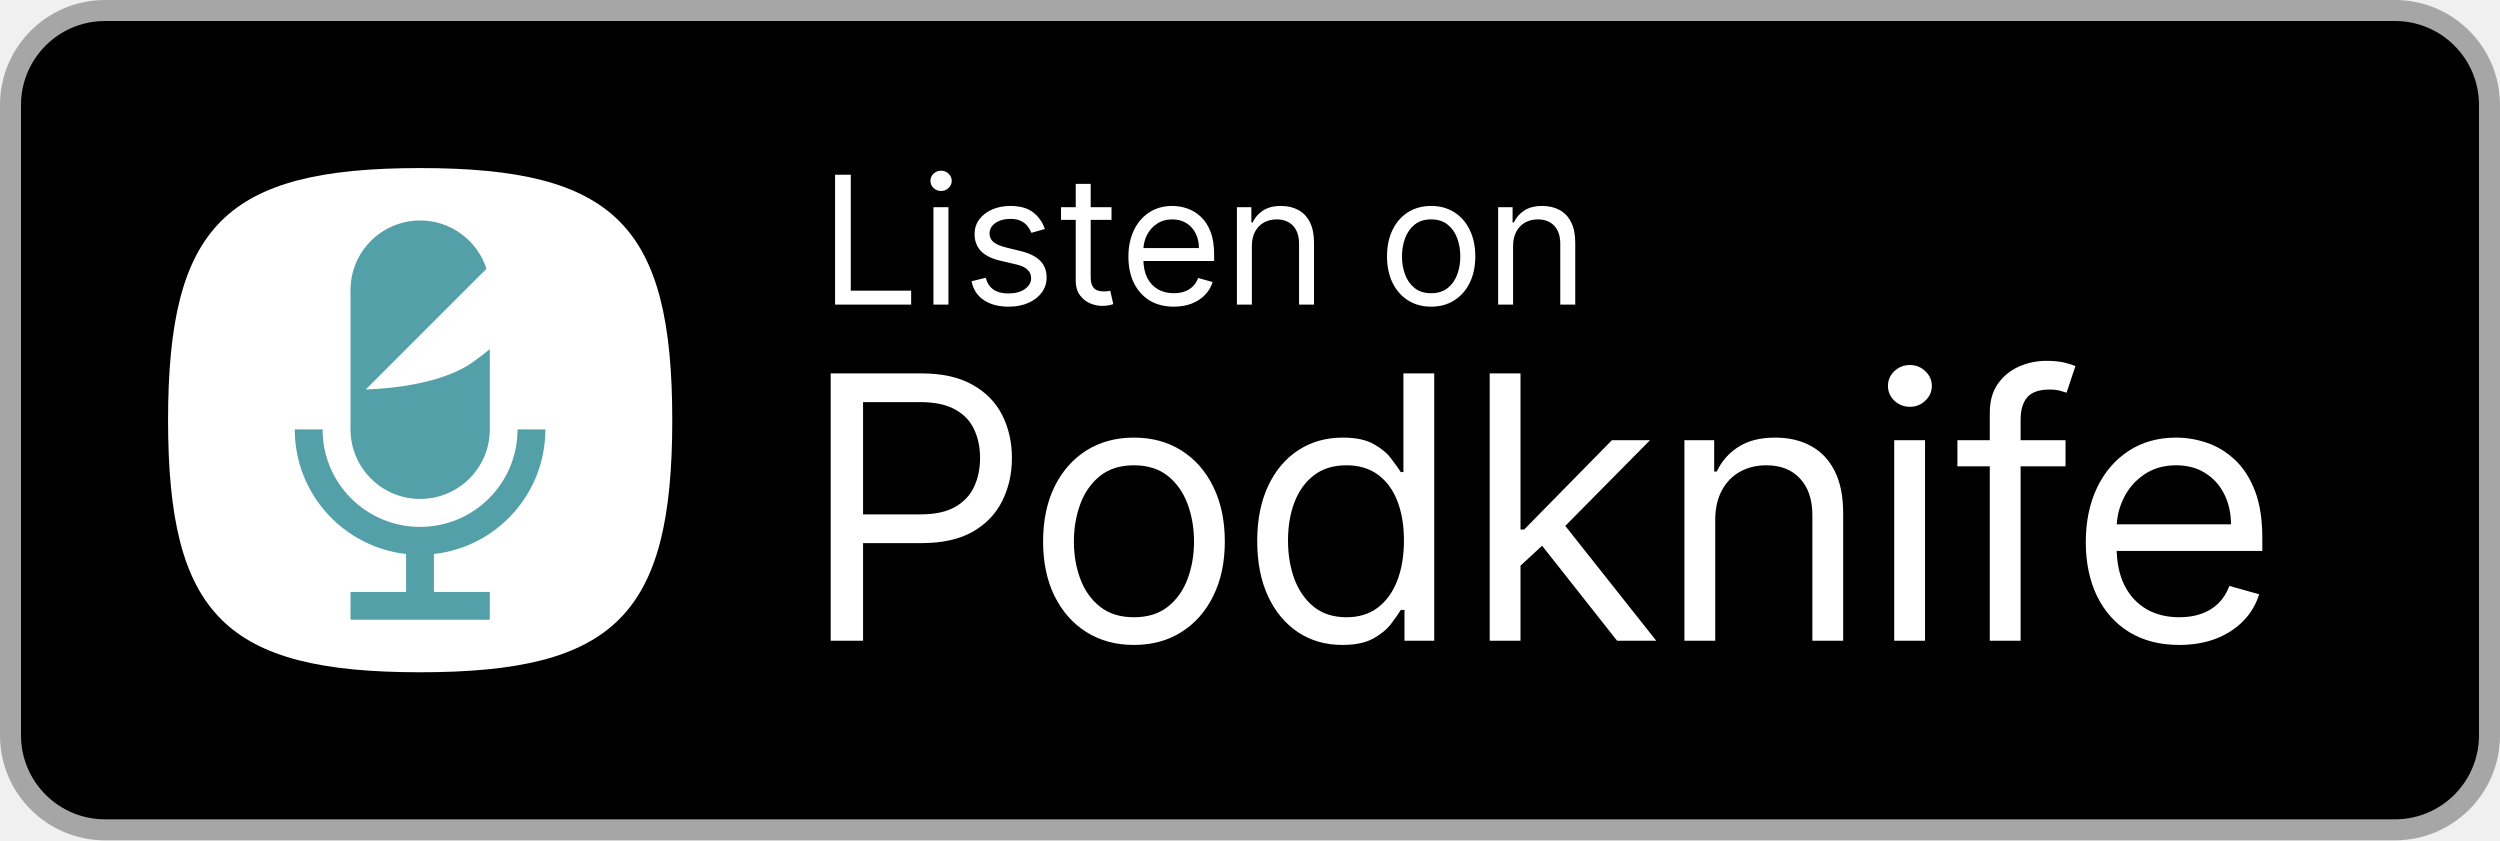
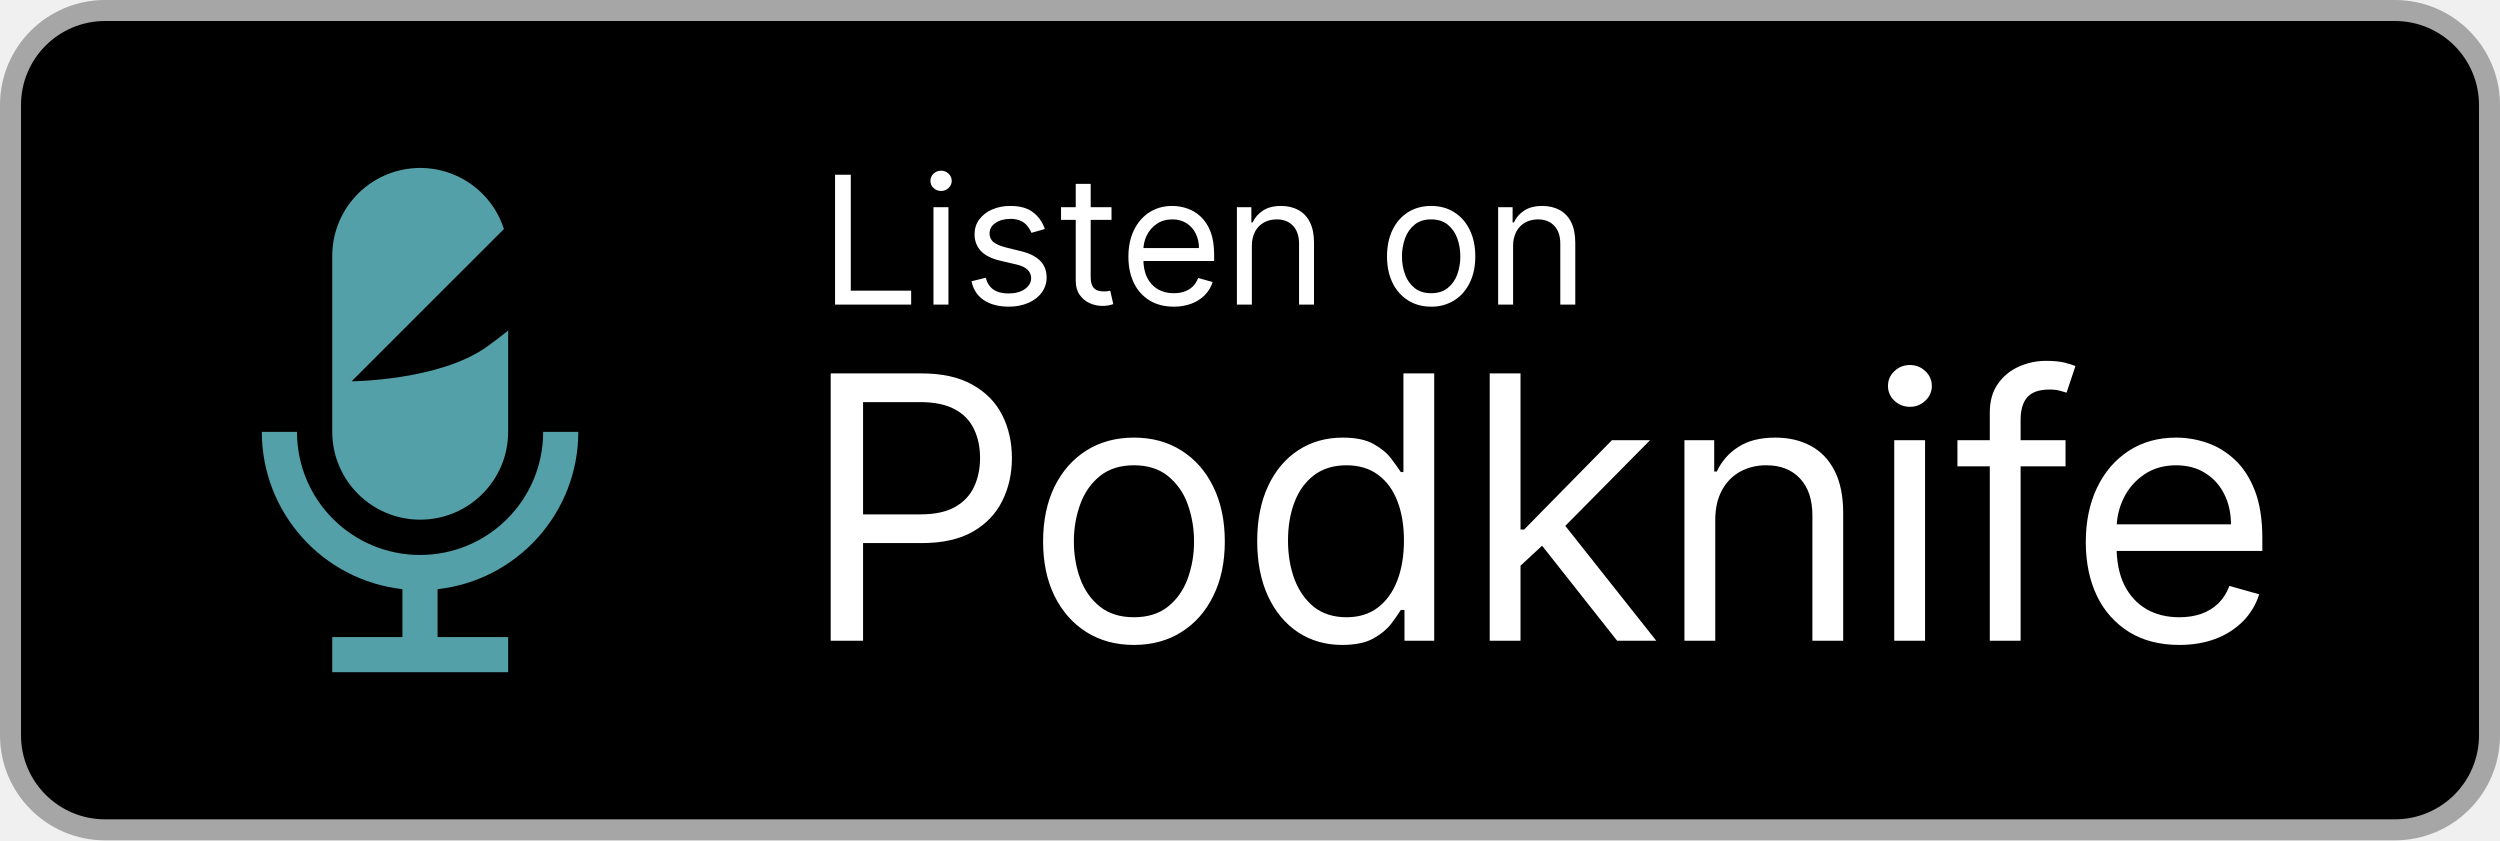
- <svg xmlns="http://www.w3.org/2000/svg" width="119" height="40" viewBox="0 0 119 40" fill="none">
-   <rect x="0.5" y="0.5" width="118" height="39" rx="4.5" fill="black" />
-   <path d="M10.525 29.475C8.685 27.635 8 24.635 8 20C8 15.365 8.685 12.365 10.525 10.525C12.365 8.685 15.365 8 20 8C24.635 8 27.635 8.685 29.475 10.525C31.315 12.365 32 15.365 32 20C32 24.635 31.315 27.635 29.475 29.475C27.635 31.315 24.635 32 20 32C15.365 32 12.365 31.315 10.525 29.475Z" fill="white" />
-   <path d="M19.335 26.37C16.35 26.04 14.03 23.51 14.03 20.44H15.355C15.355 23.005 17.43 25.08 19.995 25.08C22.56 25.08 24.635 23.005 24.635 20.44H25.96C25.96 23.51 23.64 26.04 20.655 26.37V28.175H19.33V26.37H19.335ZM23.155 12.795L17.415 18.535C17.415 18.535 20.69 18.51 22.48 17.255C22.75 17.065 23.035 16.85 23.315 16.62V20.44C23.315 22.27 21.83 23.75 20 23.75C18.17 23.75 16.685 22.265 16.685 20.44V13.805C16.685 11.975 18.175 10.495 20 10.495C21.475 10.495 22.725 11.46 23.155 12.79V12.795ZM23.315 29.5H16.685V28.175H23.315V29.5Z" fill="#54A0A8" />
-   <path d="M39.749 14.5V8.318H40.497V13.836H43.371V14.5H39.749ZM44.433 14.5V9.864H45.146V14.5H44.433ZM44.795 9.091C44.657 9.091 44.537 9.044 44.436 8.949C44.338 8.854 44.288 8.741 44.288 8.608C44.288 8.475 44.338 8.361 44.436 8.267C44.537 8.172 44.657 8.125 44.795 8.125C44.934 8.125 45.053 8.172 45.152 8.267C45.252 8.361 45.303 8.475 45.303 8.608C45.303 8.741 45.252 8.854 45.152 8.949C45.053 9.044 44.934 9.091 44.795 9.091ZM49.734 10.902L49.094 11.083C49.054 10.976 48.995 10.873 48.916 10.772C48.84 10.67 48.735 10.585 48.602 10.519C48.47 10.452 48.3 10.419 48.092 10.419C47.809 10.419 47.572 10.484 47.383 10.615C47.196 10.744 47.102 10.908 47.102 11.107C47.102 11.284 47.167 11.424 47.295 11.527C47.424 11.629 47.626 11.715 47.899 11.783L48.587 11.952C49.002 12.053 49.311 12.207 49.514 12.414C49.717 12.62 49.819 12.884 49.819 13.208C49.819 13.474 49.742 13.711 49.59 13.921C49.439 14.13 49.227 14.295 48.956 14.415C48.684 14.536 48.368 14.597 48.008 14.597C47.535 14.597 47.144 14.494 46.834 14.289C46.524 14.084 46.328 13.784 46.245 13.389L46.921 13.22C46.986 13.47 47.107 13.657 47.286 13.782C47.468 13.906 47.704 13.969 47.996 13.969C48.328 13.969 48.591 13.898 48.787 13.758C48.984 13.615 49.082 13.444 49.082 13.244C49.082 13.083 49.026 12.948 48.913 12.84C48.801 12.729 48.628 12.647 48.394 12.592L47.621 12.411C47.197 12.311 46.885 12.155 46.686 11.943C46.489 11.73 46.39 11.463 46.39 11.143C46.39 10.882 46.463 10.65 46.61 10.449C46.759 10.248 46.962 10.09 47.217 9.975C47.475 9.861 47.766 9.803 48.092 9.803C48.551 9.803 48.911 9.904 49.173 10.105C49.437 10.306 49.624 10.572 49.734 10.902ZM52.908 9.864V10.467H50.505V9.864H52.908ZM51.205 8.753H51.917V13.172C51.917 13.373 51.947 13.524 52.005 13.625C52.065 13.723 52.142 13.79 52.234 13.824C52.329 13.856 52.429 13.872 52.533 13.872C52.612 13.872 52.676 13.868 52.727 13.86C52.777 13.85 52.817 13.842 52.847 13.836L52.992 14.476C52.944 14.494 52.876 14.512 52.79 14.53C52.703 14.55 52.594 14.56 52.461 14.56C52.26 14.56 52.062 14.517 51.869 14.431C51.678 14.344 51.519 14.212 51.392 14.035C51.267 13.858 51.205 13.635 51.205 13.365V8.753ZM55.873 14.597C55.426 14.597 55.041 14.498 54.717 14.301C54.395 14.102 54.147 13.824 53.972 13.468C53.798 13.11 53.712 12.693 53.712 12.218C53.712 11.743 53.798 11.325 53.972 10.962C54.147 10.598 54.39 10.314 54.702 10.111C55.016 9.906 55.382 9.803 55.801 9.803C56.042 9.803 56.281 9.844 56.516 9.924C56.752 10.005 56.966 10.135 57.159 10.316C57.352 10.495 57.506 10.733 57.621 11.029C57.736 11.325 57.793 11.689 57.793 12.121V12.423H54.219V11.807H57.069C57.069 11.546 57.016 11.312 56.912 11.107C56.809 10.902 56.662 10.74 56.471 10.621C56.282 10.502 56.058 10.443 55.801 10.443C55.517 10.443 55.272 10.514 55.064 10.655C54.859 10.793 54.701 10.974 54.59 11.198C54.48 11.421 54.424 11.661 54.424 11.916V12.327C54.424 12.677 54.485 12.974 54.605 13.217C54.728 13.459 54.898 13.643 55.116 13.77C55.333 13.894 55.586 13.957 55.873 13.957C56.06 13.957 56.229 13.931 56.38 13.878C56.533 13.824 56.665 13.743 56.776 13.637C56.886 13.528 56.972 13.393 57.032 13.232L57.721 13.425C57.648 13.659 57.526 13.864 57.355 14.041C57.184 14.216 56.973 14.353 56.721 14.452C56.47 14.548 56.187 14.597 55.873 14.597ZM59.589 11.711V14.5H58.877V9.864H59.565V10.588H59.625C59.734 10.353 59.899 10.164 60.12 10.021C60.342 9.876 60.627 9.803 60.977 9.803C61.291 9.803 61.566 9.868 61.801 9.996C62.037 10.123 62.22 10.316 62.351 10.576C62.482 10.834 62.547 11.16 62.547 11.554V14.5H61.835V11.602C61.835 11.238 61.74 10.954 61.551 10.751C61.362 10.546 61.102 10.443 60.772 10.443C60.545 10.443 60.342 10.492 60.163 10.591C59.985 10.69 59.846 10.834 59.743 11.023C59.64 11.212 59.589 11.441 59.589 11.711ZM68.123 14.597C67.704 14.597 67.337 14.497 67.021 14.298C66.707 14.098 66.462 13.82 66.285 13.462C66.11 13.104 66.022 12.685 66.022 12.206C66.022 11.723 66.11 11.301 66.285 10.941C66.462 10.581 66.707 10.301 67.021 10.102C67.337 9.903 67.704 9.803 68.123 9.803C68.541 9.803 68.908 9.903 69.222 10.102C69.538 10.301 69.783 10.581 69.958 10.941C70.135 11.301 70.224 11.723 70.224 12.206C70.224 12.685 70.135 13.104 69.958 13.462C69.783 13.82 69.538 14.098 69.222 14.298C68.908 14.497 68.541 14.597 68.123 14.597ZM68.123 13.957C68.441 13.957 68.703 13.875 68.908 13.712C69.113 13.549 69.265 13.335 69.364 13.069C69.462 12.804 69.511 12.516 69.511 12.206C69.511 11.896 69.462 11.607 69.364 11.34C69.265 11.072 69.113 10.856 68.908 10.691C68.703 10.526 68.441 10.443 68.123 10.443C67.805 10.443 67.543 10.526 67.338 10.691C67.133 10.856 66.981 11.072 66.882 11.34C66.784 11.607 66.734 11.896 66.734 12.206C66.734 12.516 66.784 12.804 66.882 13.069C66.981 13.335 67.133 13.549 67.338 13.712C67.543 13.875 67.805 13.957 68.123 13.957ZM72.023 11.711V14.5H71.311V9.864H71.999V10.588H72.06C72.168 10.353 72.333 10.164 72.555 10.021C72.776 9.876 73.062 9.803 73.412 9.803C73.726 9.803 74.001 9.868 74.236 9.996C74.472 10.123 74.655 10.316 74.785 10.576C74.916 10.834 74.982 11.16 74.982 11.554V14.5H74.269V11.602C74.269 11.238 74.175 10.954 73.986 10.751C73.796 10.546 73.537 10.443 73.207 10.443C72.979 10.443 72.776 10.492 72.597 10.591C72.42 10.69 72.28 10.834 72.177 11.023C72.075 11.212 72.023 11.441 72.023 11.711Z" fill="white" />
-   <path d="M39.541 30.5V17.773H43.842C44.84 17.773 45.656 17.953 46.29 18.313C46.928 18.67 47.401 19.152 47.707 19.761C48.014 20.37 48.167 21.05 48.167 21.8C48.167 22.55 48.014 23.231 47.707 23.844C47.405 24.457 46.936 24.946 46.303 25.311C45.669 25.671 44.857 25.852 43.867 25.852H40.784V24.484H43.817C44.5 24.484 45.049 24.366 45.464 24.13C45.878 23.894 46.178 23.575 46.365 23.173C46.555 22.767 46.651 22.309 46.651 21.8C46.651 21.29 46.555 20.834 46.365 20.433C46.178 20.031 45.876 19.716 45.457 19.488C45.039 19.256 44.484 19.14 43.792 19.14H41.082V30.5H39.541ZM53.976 30.699C53.114 30.699 52.358 30.494 51.708 30.084C51.061 29.674 50.556 29.1 50.191 28.362C49.831 27.625 49.651 26.763 49.651 25.777C49.651 24.783 49.831 23.915 50.191 23.173C50.556 22.431 51.061 21.856 51.708 21.445C52.358 21.035 53.114 20.83 53.976 20.83C54.838 20.83 55.592 21.035 56.238 21.445C56.889 21.856 57.394 22.431 57.754 23.173C58.119 23.915 58.301 24.783 58.301 25.777C58.301 26.763 58.119 27.625 57.754 28.362C57.394 29.1 56.889 29.674 56.238 30.084C55.592 30.494 54.838 30.699 53.976 30.699ZM53.976 29.381C54.631 29.381 55.169 29.214 55.592 28.878C56.014 28.542 56.327 28.101 56.53 27.554C56.733 27.008 56.835 26.415 56.835 25.777C56.835 25.139 56.733 24.544 56.53 23.993C56.327 23.442 56.014 22.997 55.592 22.657C55.169 22.318 54.631 22.148 53.976 22.148C53.321 22.148 52.783 22.318 52.36 22.657C51.938 22.997 51.625 23.442 51.422 23.993C51.219 24.544 51.117 25.139 51.117 25.777C51.117 26.415 51.219 27.008 51.422 27.554C51.625 28.101 51.938 28.542 52.36 28.878C52.783 29.214 53.321 29.381 53.976 29.381ZM63.895 30.699C63.099 30.699 62.397 30.498 61.788 30.096C61.179 29.69 60.702 29.118 60.358 28.381C60.015 27.639 59.843 26.763 59.843 25.752C59.843 24.75 60.015 23.88 60.358 23.142C60.702 22.405 61.181 21.835 61.794 21.433C62.407 21.031 63.116 20.83 63.919 20.83C64.541 20.83 65.032 20.934 65.392 21.141C65.757 21.344 66.034 21.576 66.225 21.837C66.42 22.094 66.571 22.305 66.679 22.471H66.803V17.773H68.269V30.5H66.853V29.033H66.679C66.571 29.207 66.418 29.427 66.219 29.692C66.02 29.953 65.736 30.187 65.367 30.394C64.999 30.597 64.508 30.699 63.895 30.699ZM64.093 29.381C64.682 29.381 65.179 29.228 65.585 28.922C65.991 28.611 66.299 28.182 66.511 27.635C66.722 27.084 66.828 26.448 66.828 25.727C66.828 25.015 66.724 24.391 66.517 23.857C66.31 23.318 66.003 22.9 65.597 22.601C65.191 22.299 64.69 22.148 64.093 22.148C63.472 22.148 62.954 22.307 62.54 22.626C62.13 22.941 61.821 23.37 61.614 23.913C61.411 24.451 61.309 25.056 61.309 25.727C61.309 26.407 61.413 27.024 61.62 27.579C61.831 28.13 62.142 28.569 62.552 28.897C62.967 29.22 63.48 29.381 64.093 29.381ZM72.276 27.02L72.252 25.205H72.55L76.726 20.954H78.541L74.091 25.454H73.967L72.276 27.02ZM70.909 30.5V17.773H72.376V30.5H70.909ZM76.975 30.5L73.246 25.777L74.29 24.758L78.839 30.5H76.975ZM81.645 24.758V30.5H80.178V20.954H81.595V22.446H81.719C81.943 21.961 82.283 21.572 82.739 21.278C83.194 20.979 83.783 20.83 84.504 20.83C85.15 20.83 85.715 20.963 86.2 21.228C86.685 21.489 87.062 21.887 87.331 22.421C87.6 22.951 87.735 23.623 87.735 24.435V30.5H86.269V24.534C86.269 23.784 86.074 23.2 85.684 22.782C85.295 22.359 84.76 22.148 84.081 22.148C83.613 22.148 83.194 22.249 82.826 22.452C82.461 22.655 82.173 22.951 81.962 23.341C81.751 23.73 81.645 24.203 81.645 24.758ZM90.165 30.5V20.954H91.632V30.5H90.165ZM90.911 19.364C90.625 19.364 90.378 19.266 90.171 19.072C89.968 18.877 89.867 18.643 89.867 18.369C89.867 18.096 89.968 17.862 90.171 17.667C90.378 17.472 90.625 17.375 90.911 17.375C91.197 17.375 91.441 17.472 91.644 17.667C91.851 17.862 91.955 18.096 91.955 18.369C91.955 18.643 91.851 18.877 91.644 19.072C91.441 19.266 91.197 19.364 90.911 19.364ZM98.319 20.954V22.197H93.173V20.954H98.319ZM94.714 30.5V19.637C94.714 19.09 94.843 18.634 95.1 18.27C95.356 17.905 95.69 17.632 96.1 17.45C96.51 17.267 96.943 17.176 97.399 17.176C97.759 17.176 98.053 17.205 98.281 17.263C98.509 17.321 98.679 17.375 98.791 17.425L98.368 18.692C98.294 18.668 98.19 18.637 98.058 18.599C97.929 18.562 97.759 18.543 97.548 18.543C97.063 18.543 96.713 18.666 96.498 18.91C96.287 19.154 96.181 19.513 96.181 19.985V30.5H94.714ZM103.733 30.699C102.813 30.699 102.02 30.496 101.353 30.09C100.69 29.68 100.178 29.108 99.818 28.375C99.462 27.637 99.284 26.78 99.284 25.802C99.284 24.824 99.462 23.962 99.818 23.217C100.178 22.467 100.68 21.883 101.322 21.464C101.968 21.041 102.722 20.83 103.584 20.83C104.081 20.83 104.572 20.913 105.057 21.079C105.542 21.245 105.983 21.514 106.381 21.887C106.778 22.255 107.095 22.744 107.331 23.353C107.567 23.962 107.686 24.712 107.686 25.603V26.224H100.328V24.957H106.194C106.194 24.418 106.086 23.938 105.871 23.515C105.66 23.092 105.357 22.759 104.964 22.514C104.574 22.27 104.114 22.148 103.584 22.148C103 22.148 102.494 22.293 102.068 22.583C101.645 22.869 101.32 23.241 101.092 23.701C100.864 24.161 100.75 24.654 100.75 25.18V26.026C100.75 26.746 100.874 27.358 101.123 27.859C101.376 28.356 101.726 28.735 102.173 28.996C102.621 29.253 103.141 29.381 103.733 29.381C104.118 29.381 104.466 29.328 104.777 29.22C105.092 29.108 105.363 28.942 105.591 28.723C105.819 28.499 105.995 28.221 106.119 27.89L107.536 28.288C107.387 28.768 107.137 29.191 106.784 29.555C106.432 29.916 105.997 30.198 105.479 30.401C104.962 30.599 104.379 30.699 103.733 30.699Z" fill="white" />
-   <rect x="0.5" y="0.5" width="118" height="39" rx="4.5" stroke="#A6A6A6" />
+ <svg xmlns="http://www.w3.org/2000/svg" width="119" height="40" fill="none" viewBox="0 0 119 40">
+   <rect width="118" height="39" x=".5" y=".5" fill="#000" rx="4.5" />
+   <rect width="118" height="39" x=".5" y=".5" stroke="#A6A6A6" rx="4.5" />
+   <path fill="#54A0A8" d="M19.162 28.045a7.537 7.537 0 0 1-6.7-7.489h1.674c0 3.24 2.62 5.86 5.859 5.86 3.24 0 5.86-2.62 5.86-5.86h1.673a7.537 7.537 0 0 1-6.7 7.489v2.28h-1.673v-2.28h.007Zm4.824-17.143-7.25 7.249s4.137-.032 6.397-1.617c.341-.24.701-.511 1.055-.802v4.824a4.183 4.183 0 0 1-4.187 4.18 4.186 4.186 0 0 1-4.186-4.18v-8.379a4.186 4.186 0 0 1 8.17-1.281v.006Zm.202 21.096h-8.373v-1.674h8.373v1.674Z" />
+   <path fill="#fff" d="M39.749 14.5V8.318h.748v5.518h2.874v.664h-3.622Zm4.684 0V9.864h.713V14.5h-.713Zm.362-5.41a.506.506 0 0 1-.359-.141.456.456 0 0 1-.148-.341c0-.133.05-.247.148-.341.1-.095.22-.142.36-.142.138 0 .257.047.356.142.1.094.15.208.15.341 0 .133-.05.246-.15.341a.496.496 0 0 1-.357.142Zm4.94 1.812-.64.181c-.04-.107-.1-.21-.179-.31a.865.865 0 0 0-.313-.254 1.14 1.14 0 0 0-.51-.1c-.284 0-.52.065-.71.196-.187.129-.28.293-.28.492a.51.51 0 0 0 .192.42c.13.102.33.188.604.256l.688.17c.415.1.724.254.927.461.203.206.305.47.305.794 0 .266-.077.503-.23.713-.15.209-.362.374-.633.495a2.33 2.33 0 0 1-.948.18c-.473 0-.864-.102-1.174-.307-.31-.205-.506-.505-.589-.9l.676-.169c.065.25.186.437.365.562.182.124.418.187.71.187.332 0 .595-.07.79-.211.198-.143.296-.314.296-.514a.54.54 0 0 0-.169-.404c-.112-.11-.285-.193-.519-.248l-.773-.18c-.424-.101-.736-.257-.935-.469a1.133 1.133 0 0 1-.296-.8c0-.261.073-.493.22-.694a1.5 1.5 0 0 1 .607-.474 2.13 2.13 0 0 1 .875-.172c.46 0 .82.1 1.081.302.264.201.45.467.561.797Zm3.173-1.038v.603h-2.403v-.603h2.403Zm-1.703-1.111h.712v4.419c0 .201.03.352.088.453.06.098.137.165.23.199a.92.92 0 0 0 .298.048c.079 0 .143-.004.194-.012l.12-.024.145.64a1.491 1.491 0 0 1-.531.085c-.201 0-.399-.044-.592-.13a1.177 1.177 0 0 1-.477-.396c-.125-.177-.187-.4-.187-.67V8.753Zm4.668 5.844c-.447 0-.832-.099-1.156-.296a1.99 1.99 0 0 1-.745-.833c-.174-.358-.26-.775-.26-1.25s.086-.893.26-1.256c.175-.364.418-.648.73-.85.314-.206.68-.309 1.099-.309.241 0 .48.04.715.121.236.08.45.211.643.392.193.18.347.417.462.713.115.296.172.66.172 1.092v.302h-3.574v-.616h2.85a1.52 1.52 0 0 0-.157-.7 1.183 1.183 0 0 0-.441-.486 1.234 1.234 0 0 0-.67-.178c-.284 0-.53.07-.737.212a1.39 1.39 0 0 0-.474.543c-.11.223-.166.463-.166.718v.41c0 .35.06.648.181.891.123.242.293.426.51.553.218.124.47.187.758.187.187 0 .356-.027.507-.079.153-.054.285-.135.396-.241.11-.109.196-.244.256-.405l.689.193a1.526 1.526 0 0 1-.366.616 1.78 1.78 0 0 1-.634.41 2.35 2.35 0 0 1-.848.146Zm3.716-2.886V14.5h-.712V9.864h.688v.724h.06a1.33 1.33 0 0 1 .495-.567c.222-.145.507-.218.858-.218.313 0 .588.065.823.193.236.127.42.32.55.58.13.258.196.584.196.978V14.5h-.712v-2.898c0-.364-.095-.648-.284-.85-.19-.206-.449-.309-.779-.309-.227 0-.43.05-.61.148a1.058 1.058 0 0 0-.42.432 1.43 1.43 0 0 0-.153.688Zm8.534 2.886c-.419 0-.786-.1-1.102-.3a2.018 2.018 0 0 1-.736-.835c-.175-.358-.263-.777-.263-1.256 0-.483.088-.905.263-1.265.177-.36.422-.64.736-.839.316-.2.683-.299 1.102-.299.418 0 .785.1 1.099.3.316.198.561.478.736.838.177.36.266.782.266 1.265 0 .479-.089.898-.266 1.256-.175.358-.42.636-.736.836a2.01 2.01 0 0 1-1.1.299Zm0-.64c.318 0 .58-.082.785-.245a1.44 1.44 0 0 0 .456-.643 2.47 2.47 0 0 0 .147-.863c0-.31-.049-.599-.147-.866a1.46 1.46 0 0 0-.456-.65c-.206-.164-.467-.247-.785-.247s-.58.083-.785.248a1.46 1.46 0 0 0-.456.649 2.487 2.487 0 0 0-.148.866c0 .31.05.598.148.863.099.266.25.48.456.643.205.163.467.245.785.245Zm3.9-2.246V14.5h-.712V9.864H72v.724h.06c.11-.235.274-.424.496-.567.221-.145.507-.218.857-.218.314 0 .589.065.824.193a1.3 1.3 0 0 1 .55.58c.13.258.196.584.196.978V14.5h-.713v-2.898c0-.364-.094-.648-.284-.85-.189-.206-.448-.309-.778-.309-.228 0-.43.05-.61.148a1.059 1.059 0 0 0-.42.432 1.43 1.43 0 0 0-.154.688ZM39.541 30.5V17.773h4.3c1 0 1.815.18 2.45.54.637.357 1.11.84 1.416 1.448.307.61.46 1.289.46 2.039 0 .75-.153 1.431-.46 2.044-.302.613-.77 1.102-1.404 1.467-.634.36-1.446.54-2.436.54h-3.083v-1.367h3.033c.683 0 1.232-.118 1.647-.354.414-.236.714-.555.9-.957.191-.406.287-.864.287-1.373 0-.51-.096-.966-.286-1.367a2.04 2.04 0 0 0-.908-.945c-.418-.232-.973-.348-1.665-.348h-2.71V30.5h-1.54Zm14.435.199c-.862 0-1.618-.205-2.268-.615-.647-.41-1.152-.984-1.517-1.722-.36-.737-.54-1.599-.54-2.585 0-.994.18-1.862.54-2.604.365-.741.87-1.317 1.517-1.727.65-.41 1.406-.616 2.268-.616.862 0 1.616.205 2.262.616.65.41 1.156.985 1.516 1.727.365.742.547 1.61.547 2.604 0 .986-.182 1.848-.547 2.585-.36.738-.865 1.312-1.516 1.722-.646.41-1.4.615-2.262.615Zm0-1.318c.655 0 1.193-.167 1.616-.503.422-.336.735-.777.938-1.324a5.063 5.063 0 0 0 .305-1.777 5.12 5.12 0 0 0-.305-1.784 3.006 3.006 0 0 0-.938-1.336c-.423-.34-.961-.51-1.616-.51-.655 0-1.193.17-1.616.51-.422.34-.735.785-.938 1.336a5.12 5.12 0 0 0-.305 1.784c0 .638.102 1.23.305 1.777.203.547.516.988.938 1.324.423.336.961.503 1.616.503Zm9.919 1.318c-.796 0-1.498-.201-2.107-.603-.61-.406-1.086-.978-1.43-1.715-.343-.742-.515-1.618-.515-2.629 0-1.002.172-1.872.515-2.61.344-.737.823-1.307 1.436-1.709.613-.402 1.322-.603 2.125-.603.622 0 1.113.104 1.473.311.365.203.642.435.833.696.195.257.346.468.454.634h.124v-4.698h1.466V30.5h-1.416v-1.467h-.174a9.38 9.38 0 0 1-.46.66c-.2.26-.483.494-.852.701-.368.203-.86.305-1.473.305Zm.198-1.318c.589 0 1.086-.153 1.492-.46.406-.31.715-.739.926-1.286.211-.55.317-1.187.317-1.908 0-.712-.104-1.336-.311-1.87-.207-.539-.514-.957-.92-1.256-.406-.302-.907-.453-1.504-.453-.621 0-1.139.16-1.553.478-.41.315-.72.744-.926 1.287-.203.538-.305 1.143-.305 1.814 0 .68.104 1.297.311 1.852.211.551.522.99.932 1.318.415.323.928.484 1.541.484Zm8.183-2.361-.024-1.815h.298l4.176-4.25h1.815l-4.45 4.499h-.124l-1.69 1.566ZM70.91 30.5V17.773h1.467V30.5H70.91Zm6.066 0-3.73-4.723 1.045-1.02L78.84 30.5h-1.864Zm4.67-5.742V30.5h-1.467v-9.546h1.417v1.492h.124a2.726 2.726 0 0 1 1.02-1.168c.455-.299 1.044-.448 1.765-.448.646 0 1.211.133 1.696.398.485.261.862.659 1.131 1.193.27.53.404 1.202.404 2.014V30.5H86.27v-5.966c0-.75-.195-1.334-.585-1.752-.39-.423-.924-.634-1.603-.634a2.56 2.56 0 0 0-1.255.304 2.18 2.18 0 0 0-.864.889c-.212.39-.317.862-.317 1.417Zm8.52 5.742v-9.546h1.467V30.5h-1.467Zm.746-11.136c-.286 0-.533-.098-.74-.292a.939.939 0 0 1-.304-.703c0-.273.101-.507.304-.702.207-.195.454-.292.74-.292s.53.097.733.292a.93.93 0 0 1 .31.702.93.93 0 0 1-.31.703 1.021 1.021 0 0 1-.733.292Zm7.408 1.59v1.243h-5.146v-1.242h5.146ZM94.714 30.5V19.637c0-.547.129-1.003.386-1.367.256-.365.59-.638 1-.82.41-.183.843-.274 1.299-.274.36 0 .654.03.882.087.228.058.398.112.51.162l-.423 1.267a7.008 7.008 0 0 0-.31-.093 1.883 1.883 0 0 0-.51-.056c-.485 0-.835.123-1.05.367-.212.244-.317.603-.317 1.075V30.5h-1.467Zm9.019.199c-.92 0-1.713-.203-2.38-.61a4.083 4.083 0 0 1-1.535-1.714c-.356-.738-.534-1.595-.534-2.573s.178-1.84.534-2.585c.36-.75.862-1.334 1.504-1.753.646-.422 1.4-.634 2.262-.634.497 0 .988.083 1.473.249.485.166.926.435 1.324.808.397.368.714.857.95 1.466.236.61.355 1.36.355 2.25v.621h-7.358v-1.267h5.866c0-.539-.108-1.02-.323-1.442a2.436 2.436 0 0 0-.907-1c-.39-.245-.85-.367-1.38-.367-.584 0-1.09.145-1.516.435a2.86 2.86 0 0 0-.976 1.118c-.228.46-.342.953-.342 1.48v.845c0 .72.124 1.332.373 1.833.253.497.603.876 1.05 1.137.448.257.968.385 1.56.385.385 0 .733-.053 1.044-.161.315-.112.586-.278.814-.497a2.26 2.26 0 0 0 .528-.833l1.417.398a3.13 3.13 0 0 1-.752 1.267 3.67 3.67 0 0 1-1.305.846c-.517.198-1.1.298-1.746.298Z" />
</svg>
